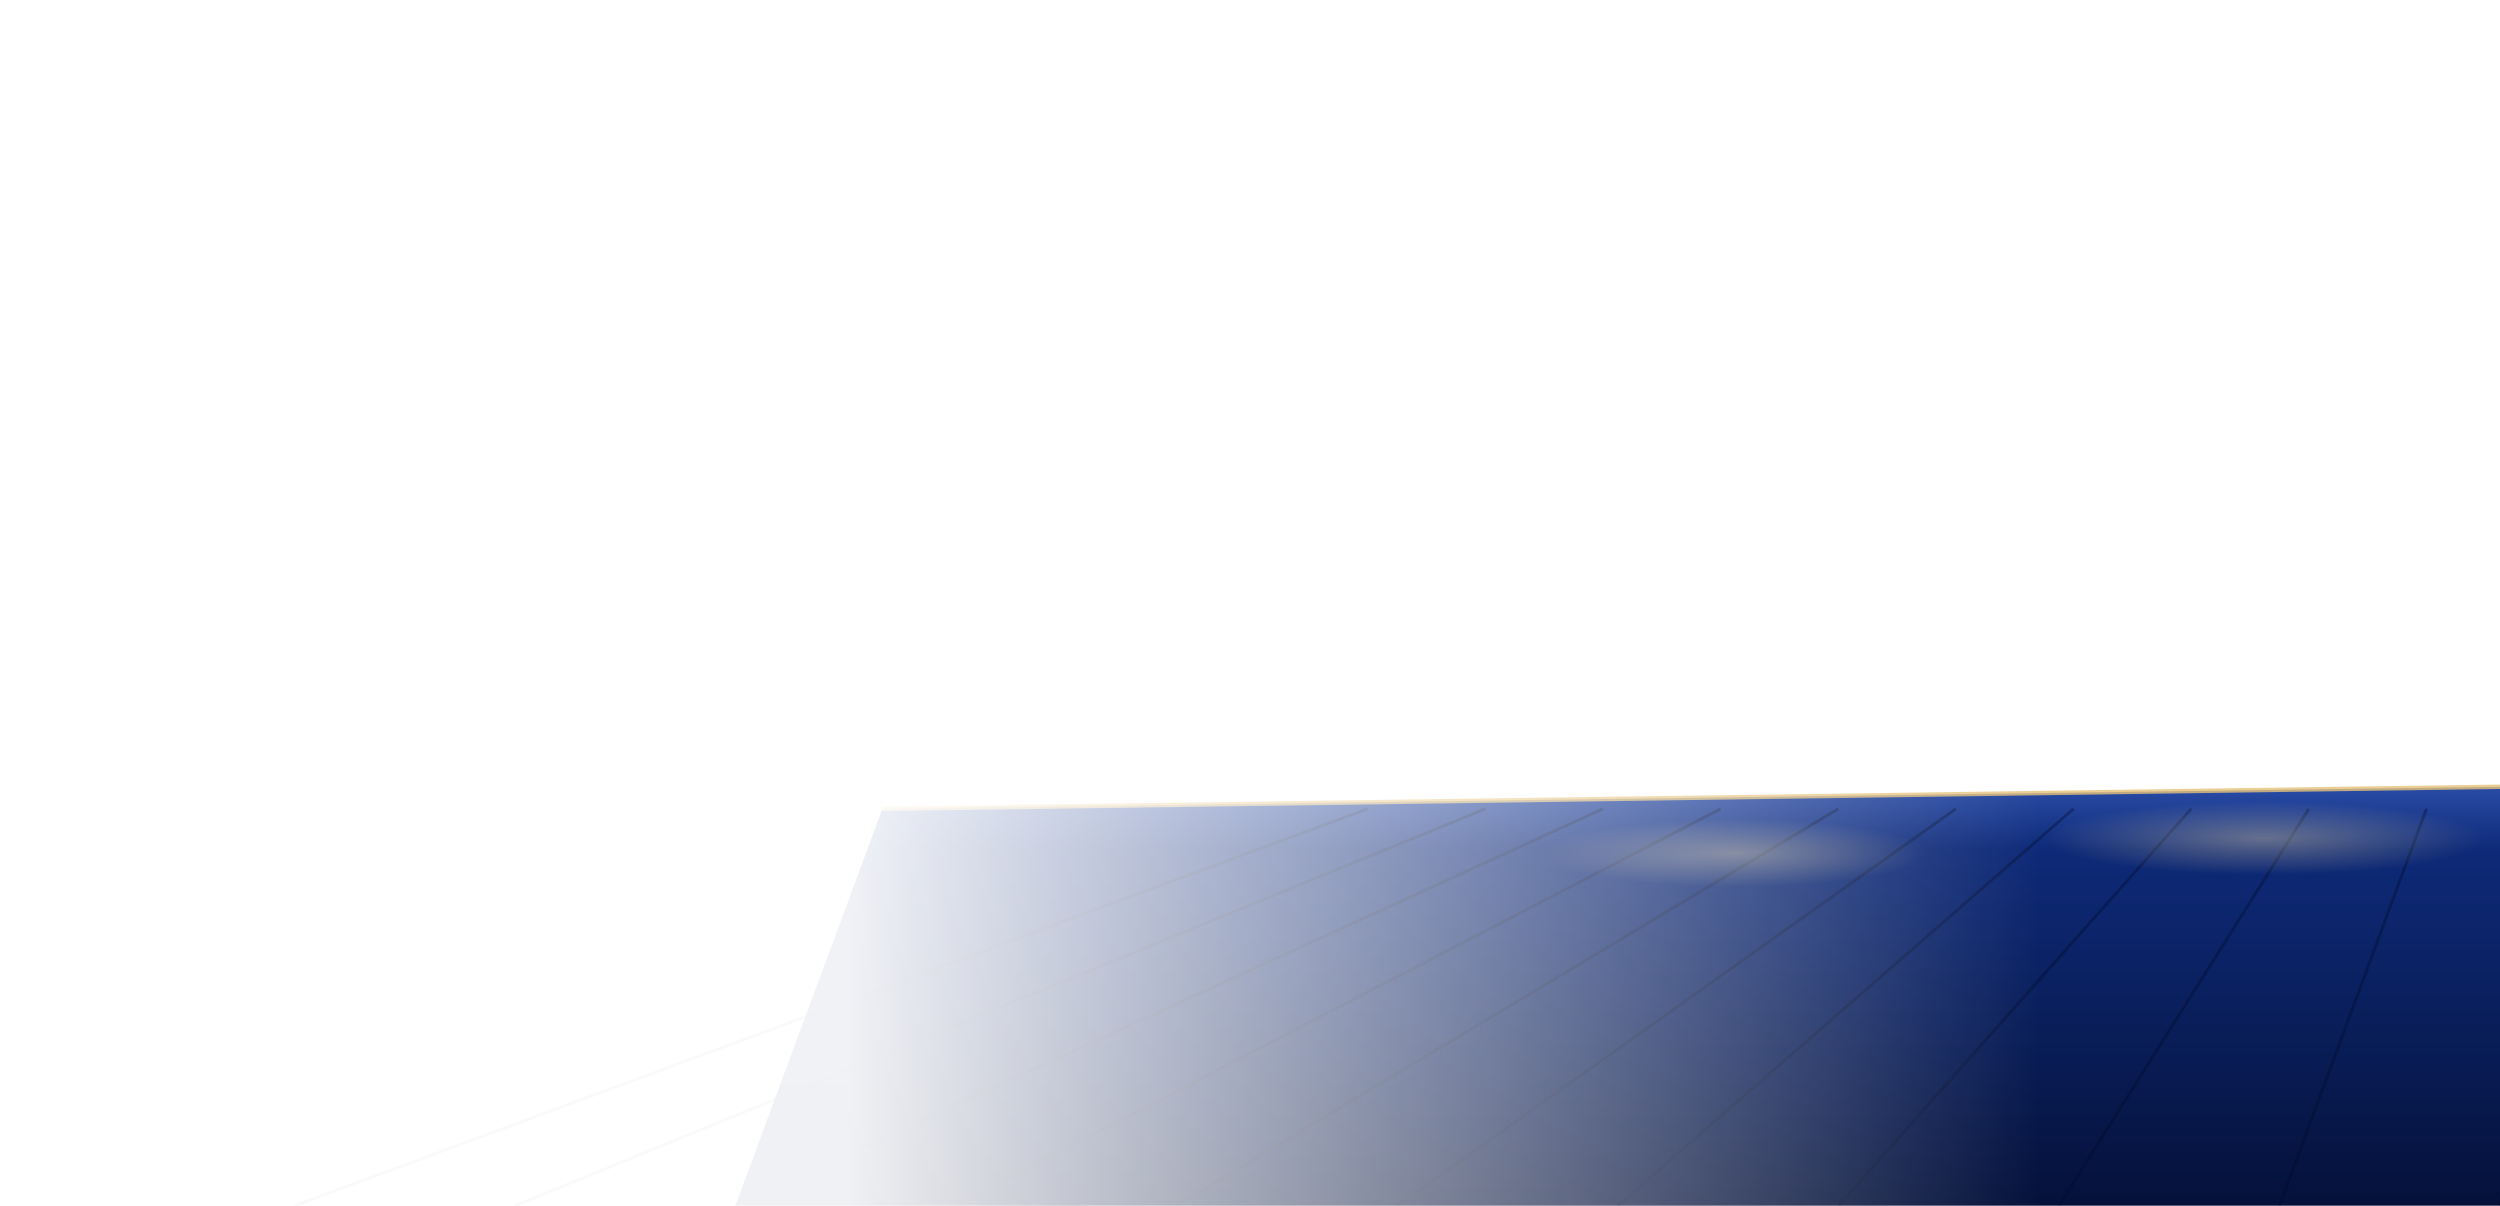
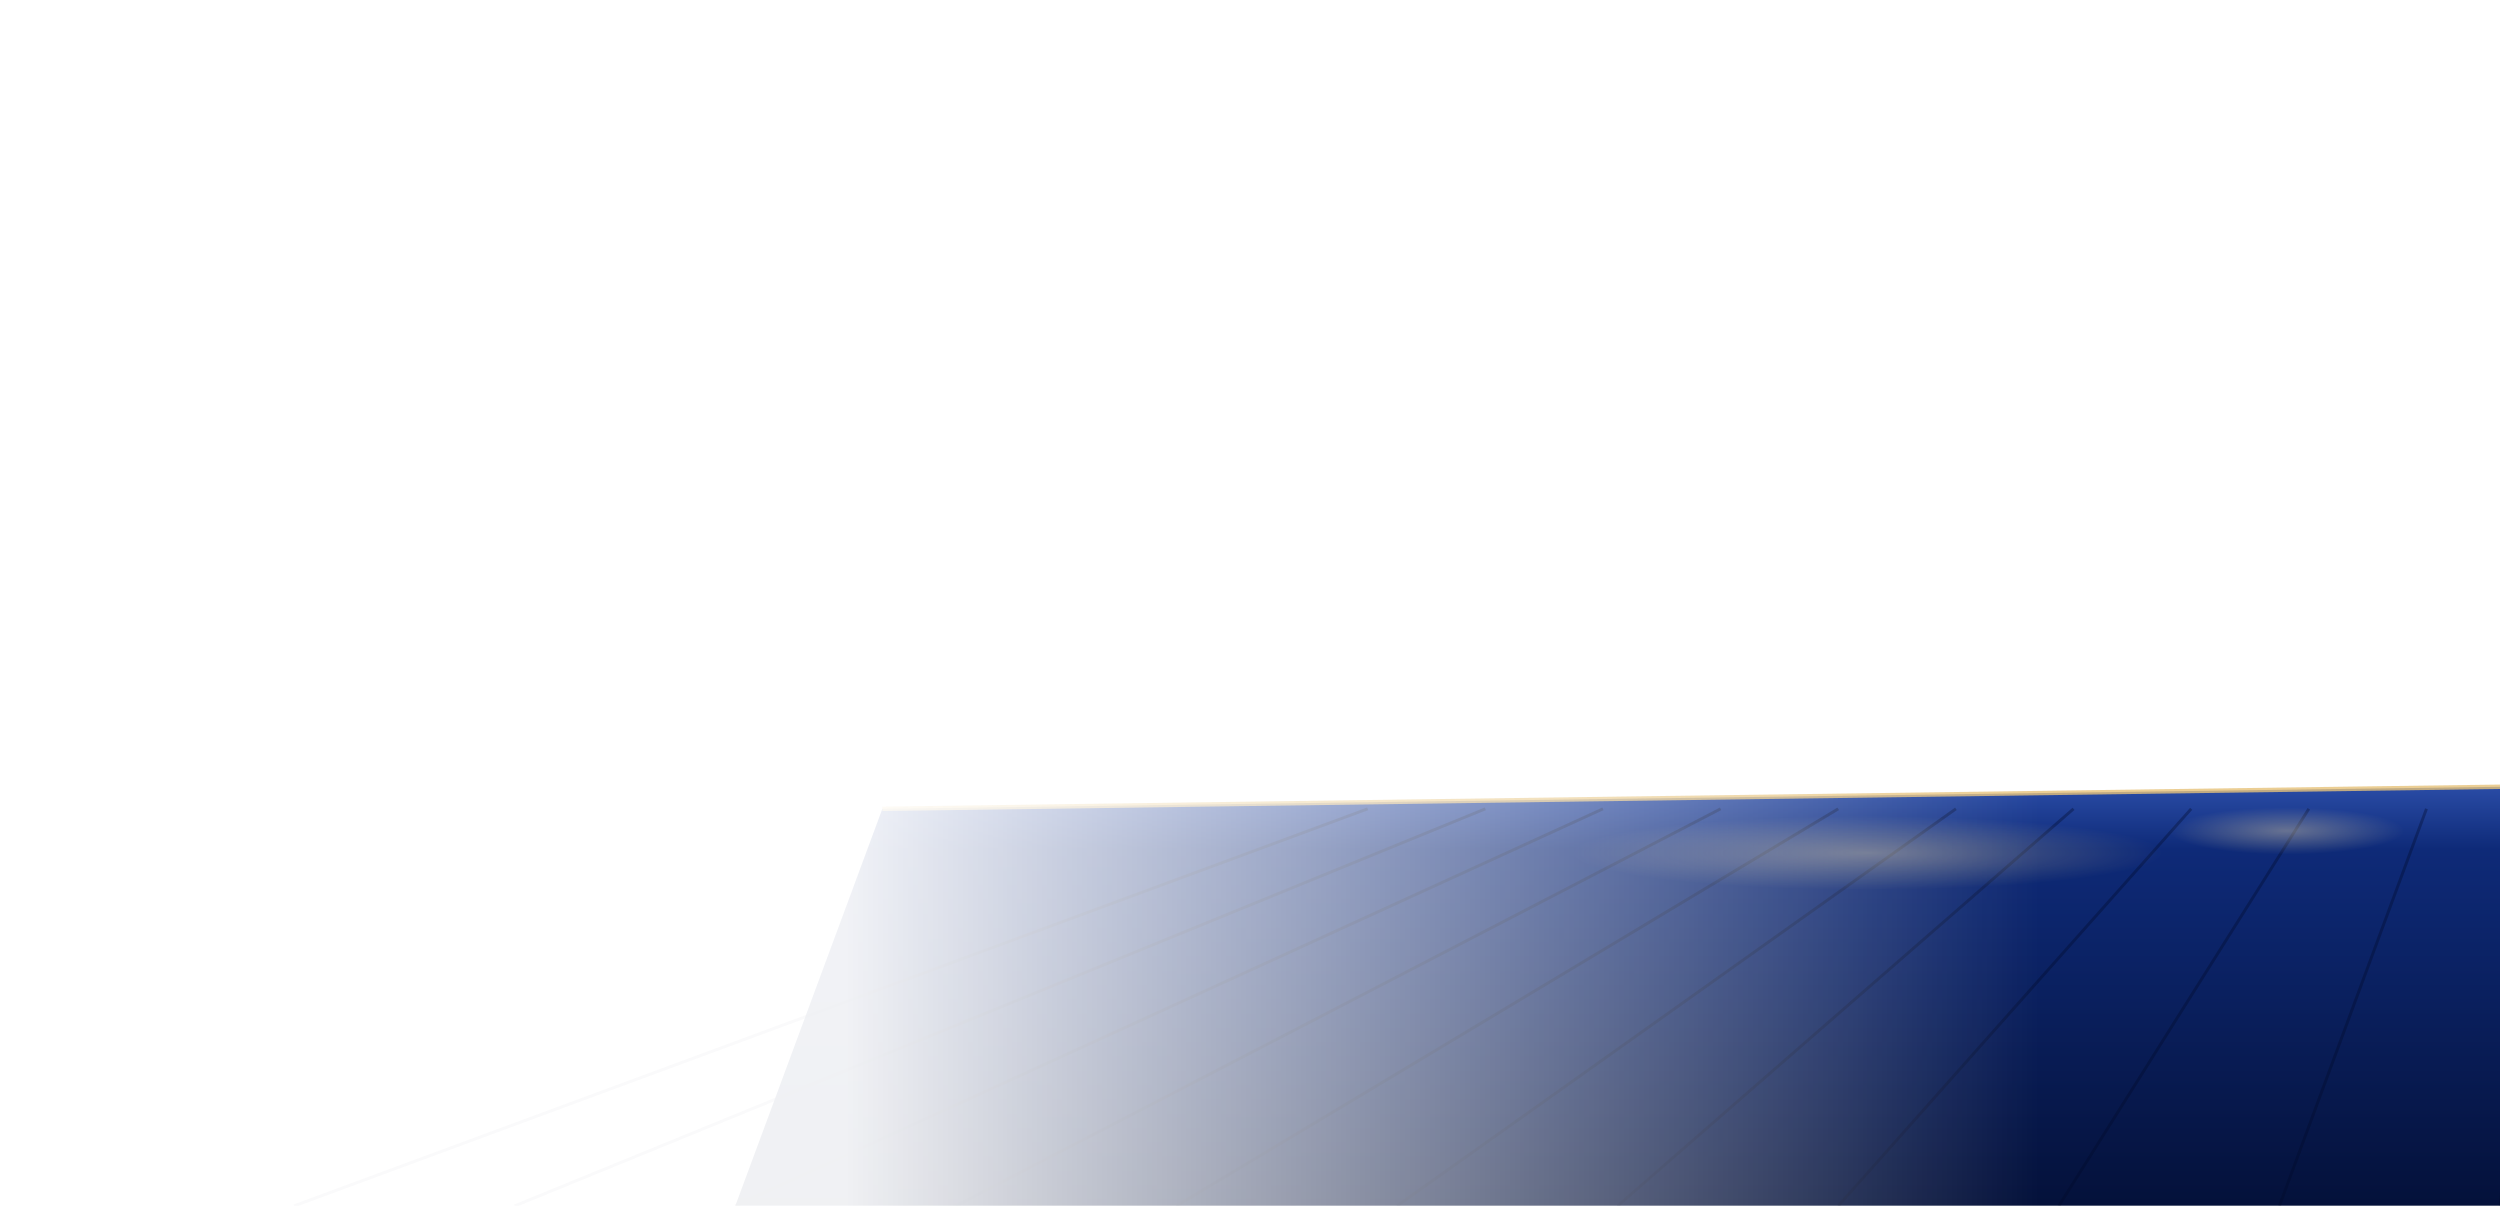
<svg xmlns="http://www.w3.org/2000/svg" viewBox="0 0 340 164" preserveAspectRatio="xMidYMax slice">
  <defs>
    <filter id="b" x="-50%" y="-50%" width="200%" height="200%">
      <feGaussianBlur stdDeviation="2.4" />
    </filter>
    <filter id="bb" x="-50%" y="-50%" width="200%" height="200%">
      <feGaussianBlur stdDeviation="6" />
    </filter>
    <filter id="b1" x="-50%" y="-50%" width="200%" height="200%">
      <feGaussianBlur stdDeviation="0.9" />
    </filter>
    <linearGradient id="fm" x1="0" x2="1">
      <stop offset=".34" stop-color="#fff" stop-opacity=".06" />
      <stop offset=".74" stop-color="#fff" />
    </linearGradient>
    <mask id="k">
      <rect x="-20" y="-20" width="400" height="220" fill="url(#fm)" />
    </mask>
    <linearGradient id="stg" x1="0" y1="0" x2="0" y2="1">
      <stop offset="0" stop-color="#2A4CA6" stop-opacity="1" />
      <stop offset="0.15" stop-color="#0E2A78" stop-opacity="1" />
      <stop offset="1" stop-color="#04113A" stop-opacity="1" />
    </linearGradient>
    <radialGradient id="pl">
      <stop offset="0" stop-color="#FFE6A8" stop-opacity=".35" />
      <stop offset="1" stop-color="#FFE6A8" stop-opacity="0" />
    </radialGradient>
  </defs>
  <g mask="url(#k)">
    <path d="M120 110 L340 107 L340 164 L100 164Z" fill="url(#stg)" />
    <path d="M186 110 L40 164" stroke="#020A2A" stroke-opacity=".35" stroke-width=".4" />
    <path d="M202 110 L70 164" stroke="#020A2A" stroke-opacity=".35" stroke-width=".4" />
    <path d="M218 110 L100 164" stroke="#020A2A" stroke-opacity=".35" stroke-width=".4" />
    <path d="M234 110 L130 164" stroke="#020A2A" stroke-opacity=".35" stroke-width=".4" />
    <path d="M250 110 L160 164" stroke="#020A2A" stroke-opacity=".35" stroke-width=".4" />
    <path d="M266 110 L190 164" stroke="#020A2A" stroke-opacity=".35" stroke-width=".4" />
    <path d="M282 110 L220 164" stroke="#020A2A" stroke-opacity=".35" stroke-width=".4" />
    <path d="M298 110 L250 164" stroke="#020A2A" stroke-opacity=".35" stroke-width=".4" />
    <path d="M314 110 L280 164" stroke="#020A2A" stroke-opacity=".35" stroke-width=".4" />
    <path d="M330 110 L310 164" stroke="#020A2A" stroke-opacity=".35" stroke-width=".4" />
    <path d="M346 110 L340 164" stroke="#020A2A" stroke-opacity=".35" stroke-width=".4" />
-     <ellipse cx="236" cy="116" rx="26" ry="4.6" fill="url(#pl)" />
-     <ellipse cx="308" cy="114" rx="30" ry="5" fill="url(#pl)" />
+     <ellipse cx="254" cy="116" rx="40" ry="5" fill="url(#pl)" />
+     <ellipse cx="311" cy="113" rx="16" ry="3.2" fill="url(#pl)" />
    <path d="M120 110 L340 107" stroke="#E6C27A" stroke-opacity=".8" stroke-width=".6" />
  </g>
</svg>
